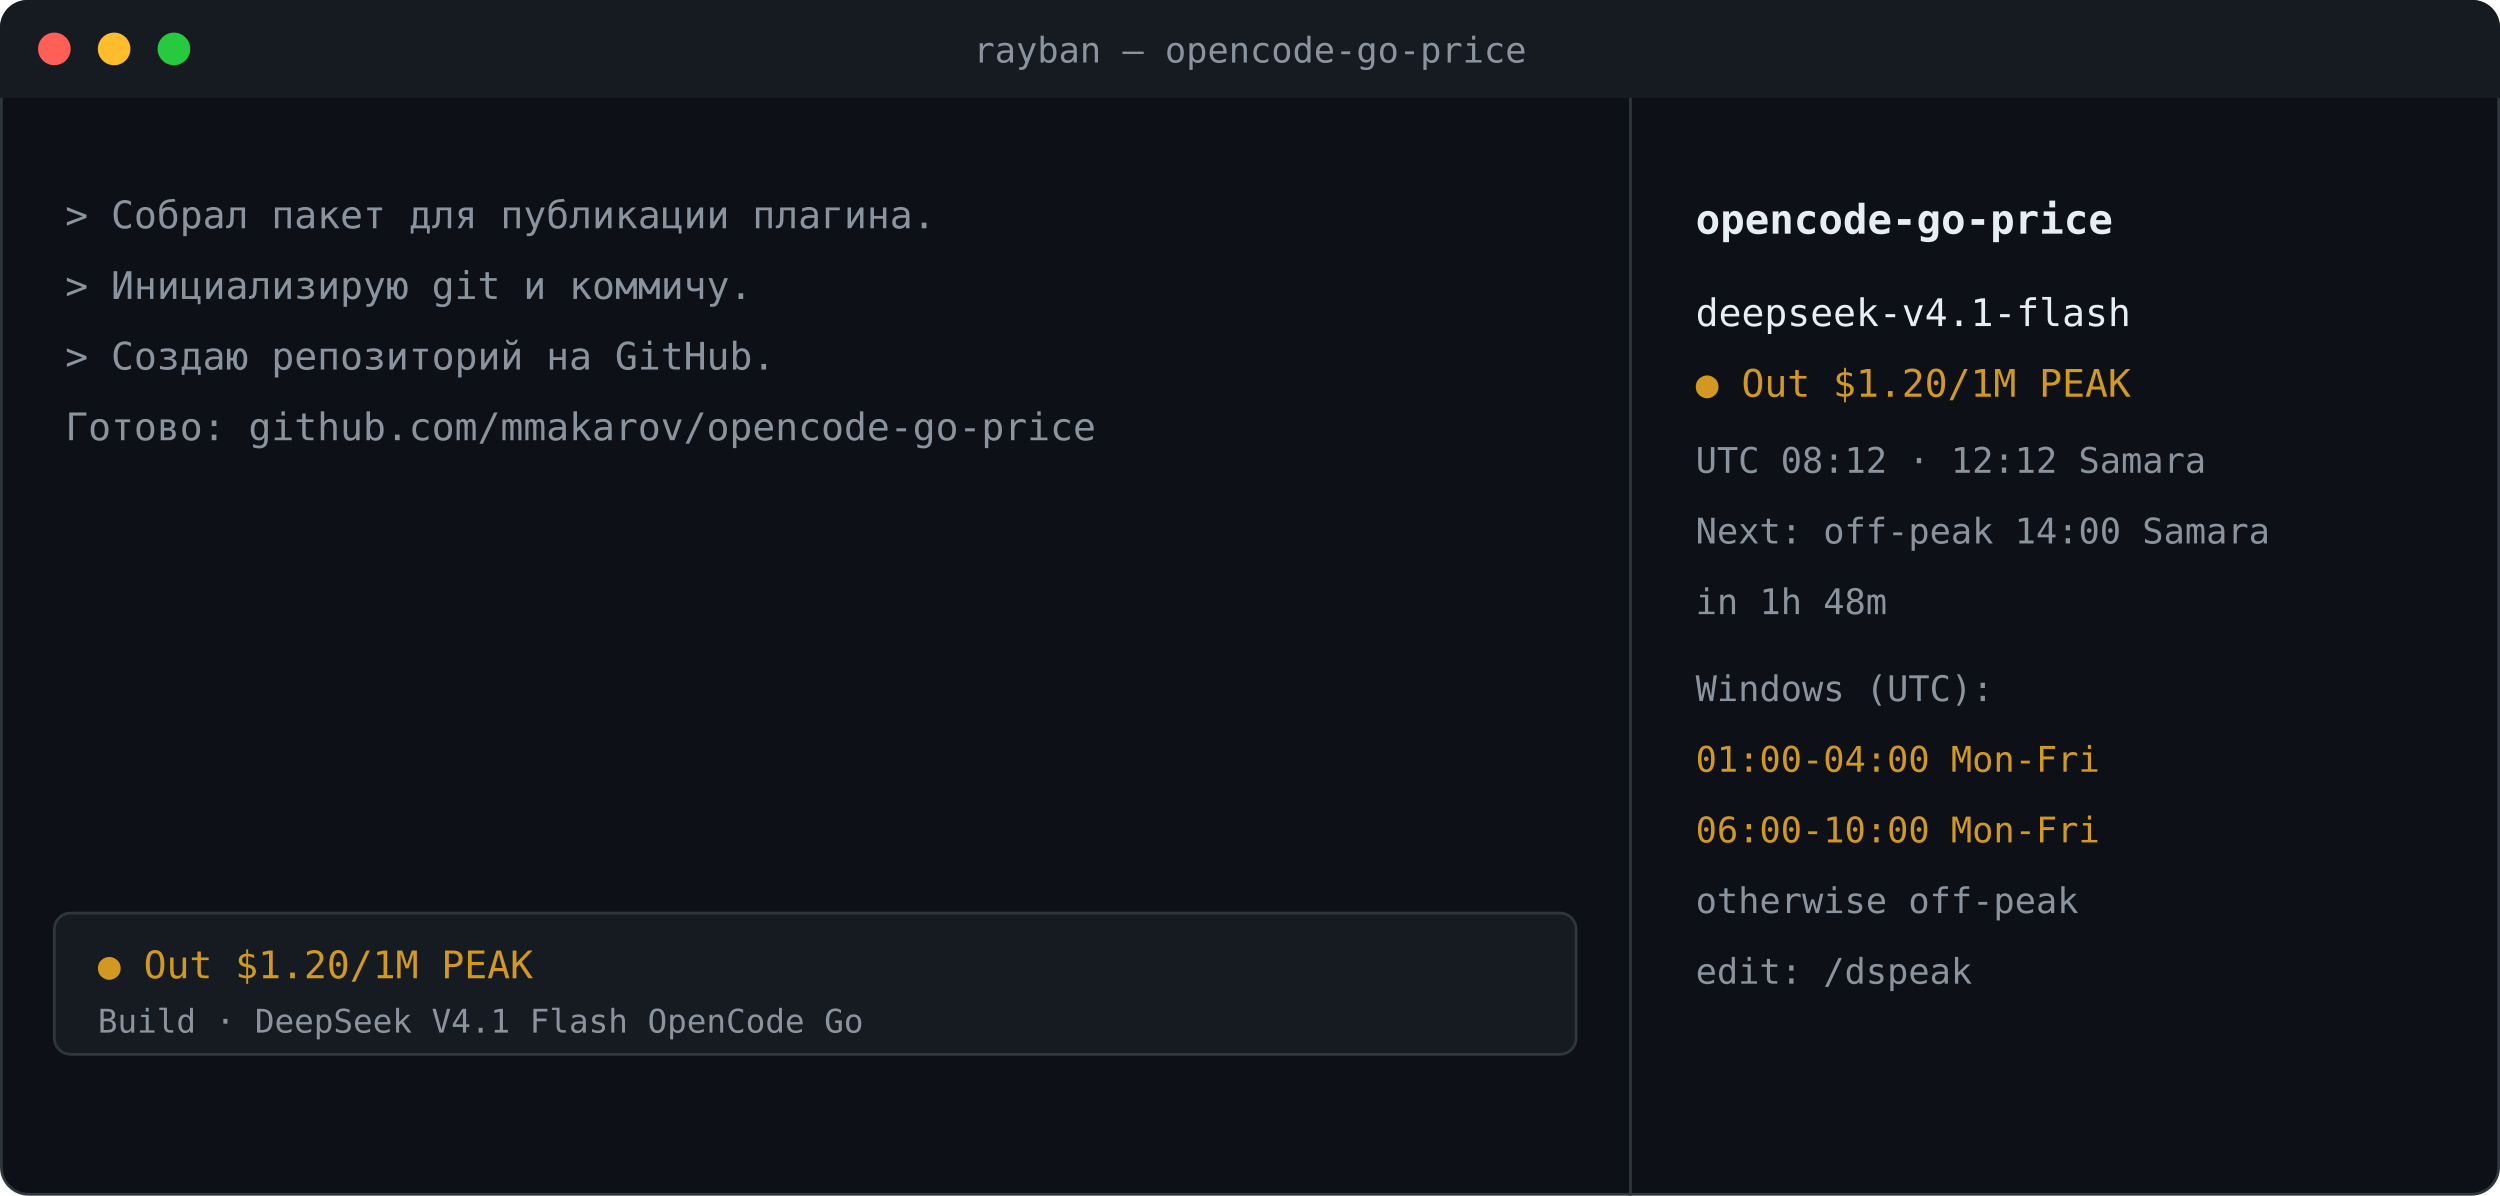
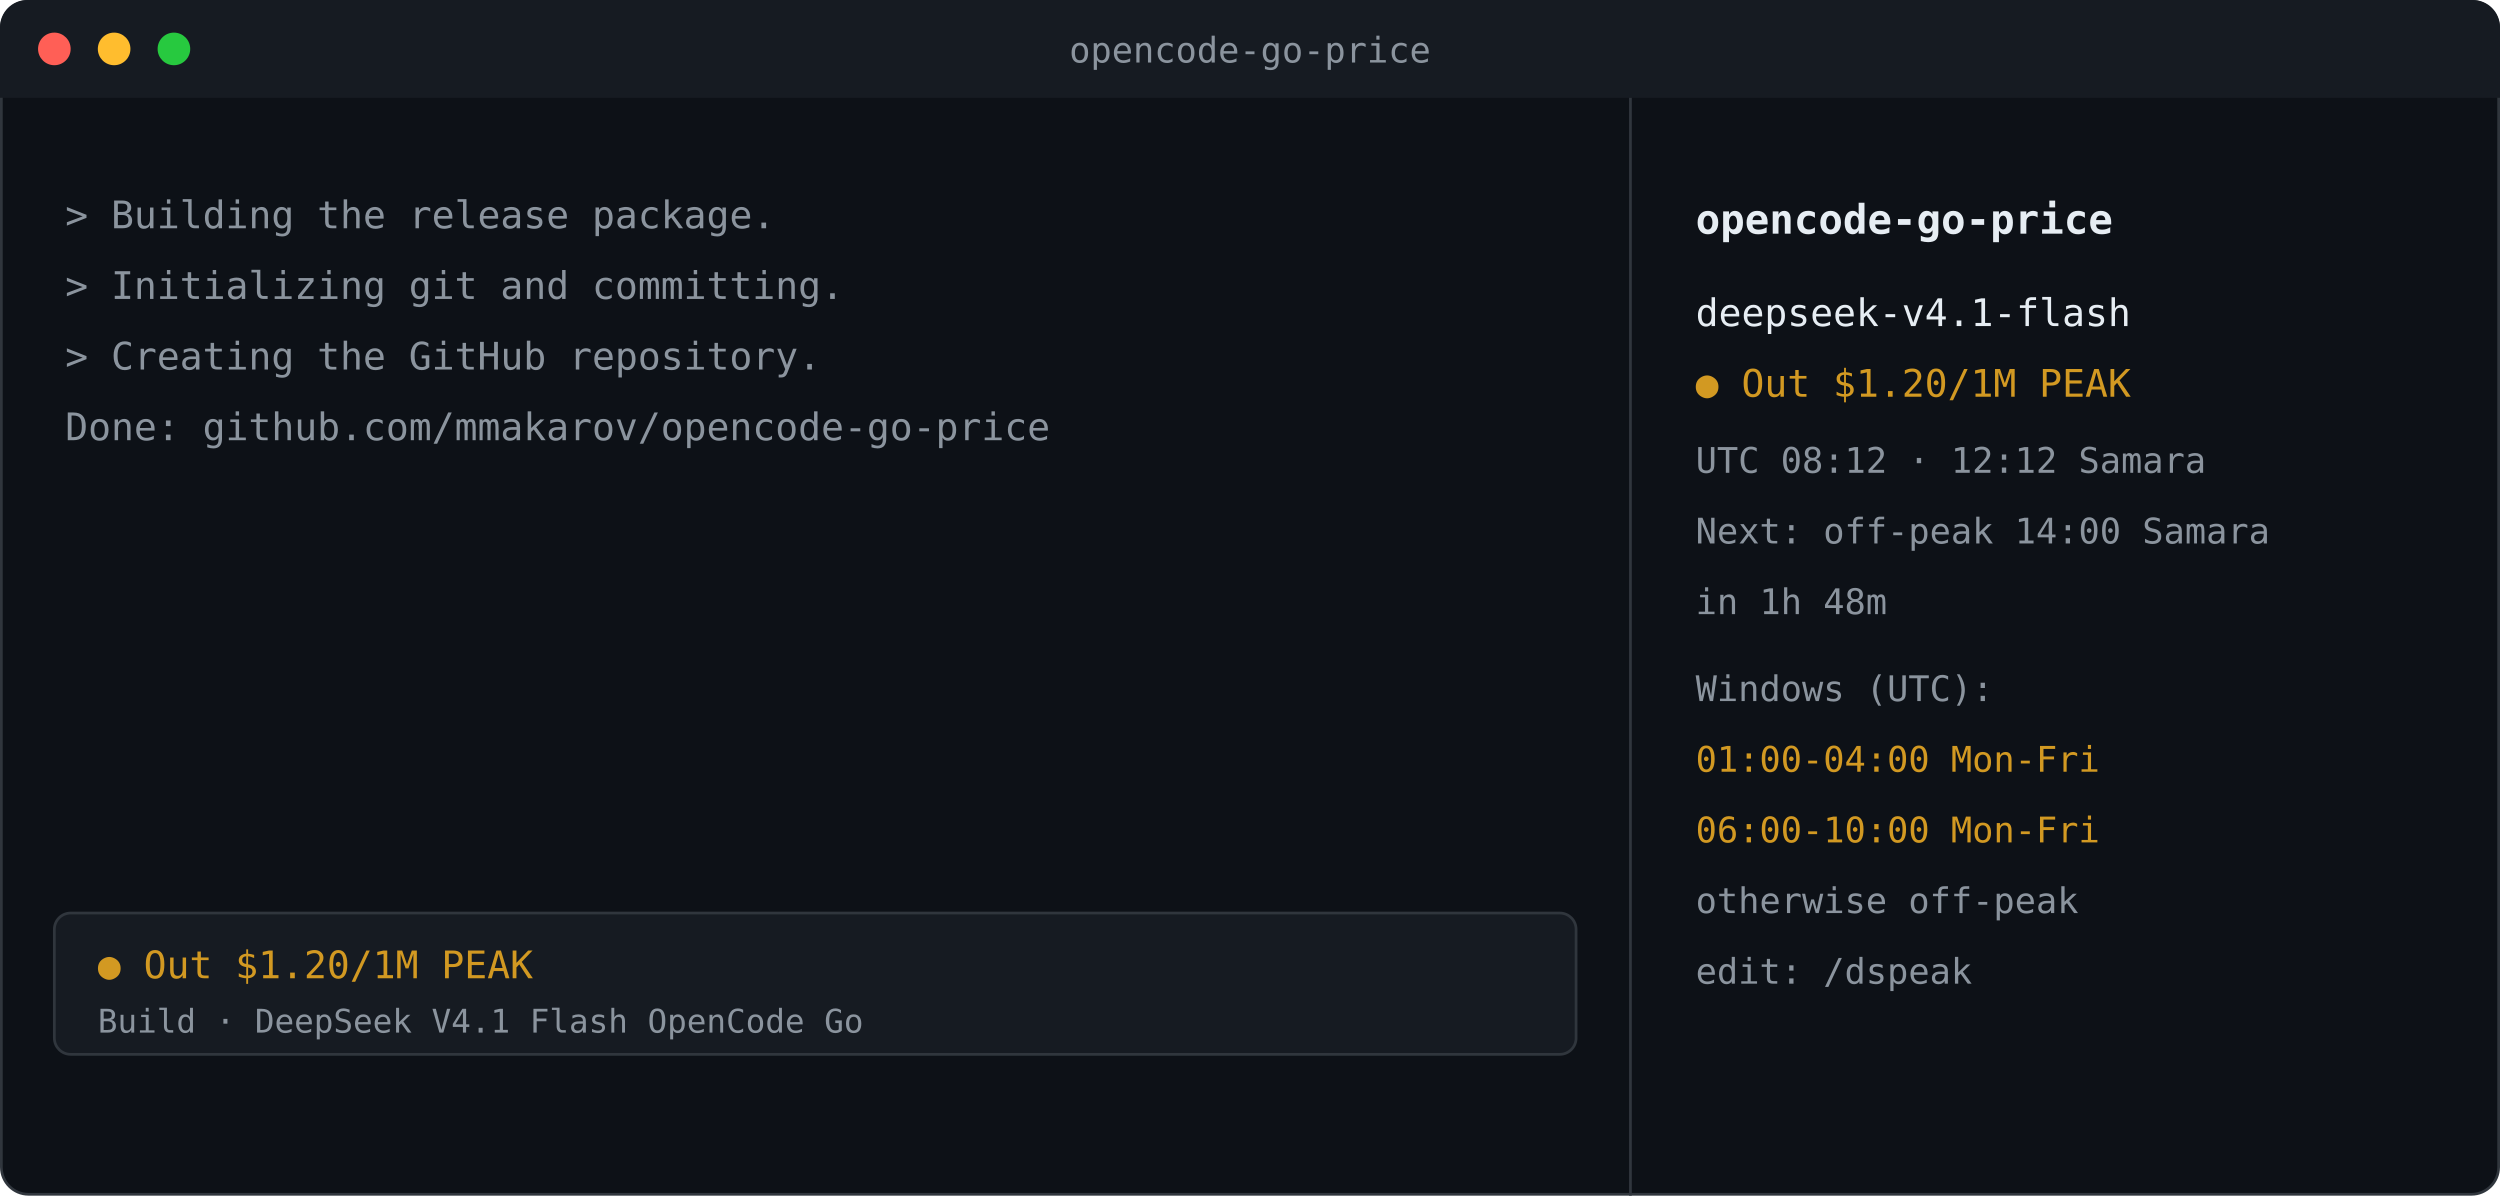
<svg xmlns="http://www.w3.org/2000/svg" width="920" height="440" viewBox="0 0 920 440" font-family="ui-monospace, SFMono-Regular, Menlo, Consolas, monospace">
  <rect x="0.5" y="0.5" width="919" height="439" rx="10" fill="#0d1117" stroke="#30363d" />
  <path d="M0 10a10 10 0 0 1 10-10h900a10 10 0 0 1 10 10v26H0z" fill="#161b22" />
  <circle cx="20" cy="18" r="6" fill="#ff5f56" />
  <circle cx="42" cy="18" r="6" fill="#ffbd2e" />
  <circle cx="64" cy="18" r="6" fill="#27c93f" />
-   <text x="460" y="23" fill="#8b949e" font-size="13" text-anchor="middle">rayban — opencode-go-price</text>
+   <text x="460" y="23" fill="#8b949e" font-size="13" text-anchor="middle">opencode-go-price</text>
  <line x1="600" y1="36" x2="600" y2="440" stroke="#30363d" />
-   <text x="24" y="84" fill="#8b949e" font-size="14">&gt; Собрал пакет для публикации плагина.</text>
-   <text x="24" y="110" fill="#8b949e" font-size="14">&gt; Инициализирую git и коммичу.</text>
-   <text x="24" y="136" fill="#8b949e" font-size="14">&gt; Создаю репозиторий на GitHub.</text>
-   <text x="24" y="162" fill="#8b949e" font-size="14">  Готово: github.com/mmakarov/opencode-go-price</text>
+   <text x="24" y="84" fill="#8b949e" font-size="14">&gt; Building the release package.</text>
+   <text x="24" y="110" fill="#8b949e" font-size="14">&gt; Initializing git and committing.</text>
+   <text x="24" y="136" fill="#8b949e" font-size="14">&gt; Creating the GitHub repository.</text>
+   <text x="24" y="162" fill="#8b949e" font-size="14">  Done: github.com/mmakarov/opencode-go-price</text>
  <rect x="20" y="336" width="560" height="52" rx="6" fill="#161b22" stroke="#30363d" />
  <text x="36" y="360" fill="#d29922" font-size="14">● Out $1.20/1M PEAK</text>
  <text x="36" y="380" fill="#8b949e" font-size="12">Build · DeepSeek V4.1 Flash  OpenCode Go</text>
  <text x="624" y="86" fill="#e6edf3" font-size="15" font-weight="bold">opencode-go-price</text>
  <text x="624" y="120" fill="#e6edf3" font-size="14">deepseek-v4.1-flash</text>
  <text x="624" y="146" fill="#d29922" font-size="14">● Out $1.20/1M PEAK</text>
  <text x="624" y="174" fill="#8b949e" font-size="13">UTC 08:12 · 12:12 Samara</text>
  <text x="624" y="200" fill="#8b949e" font-size="13">Next: off-peak 14:00 Samara</text>
  <text x="624" y="226" fill="#8b949e" font-size="13">in 1h 48m</text>
  <text x="624" y="258" fill="#8b949e" font-size="13">Windows (UTC):</text>
  <text x="624" y="284" fill="#d29922" font-size="13">01:00-04:00 Mon-Fri</text>
  <text x="624" y="310" fill="#d29922" font-size="13">06:00-10:00 Mon-Fri</text>
  <text x="624" y="336" fill="#8b949e" font-size="13">otherwise off-peak</text>
  <text x="624" y="362" fill="#8b949e" font-size="13">edit: /dspeak</text>
</svg>
